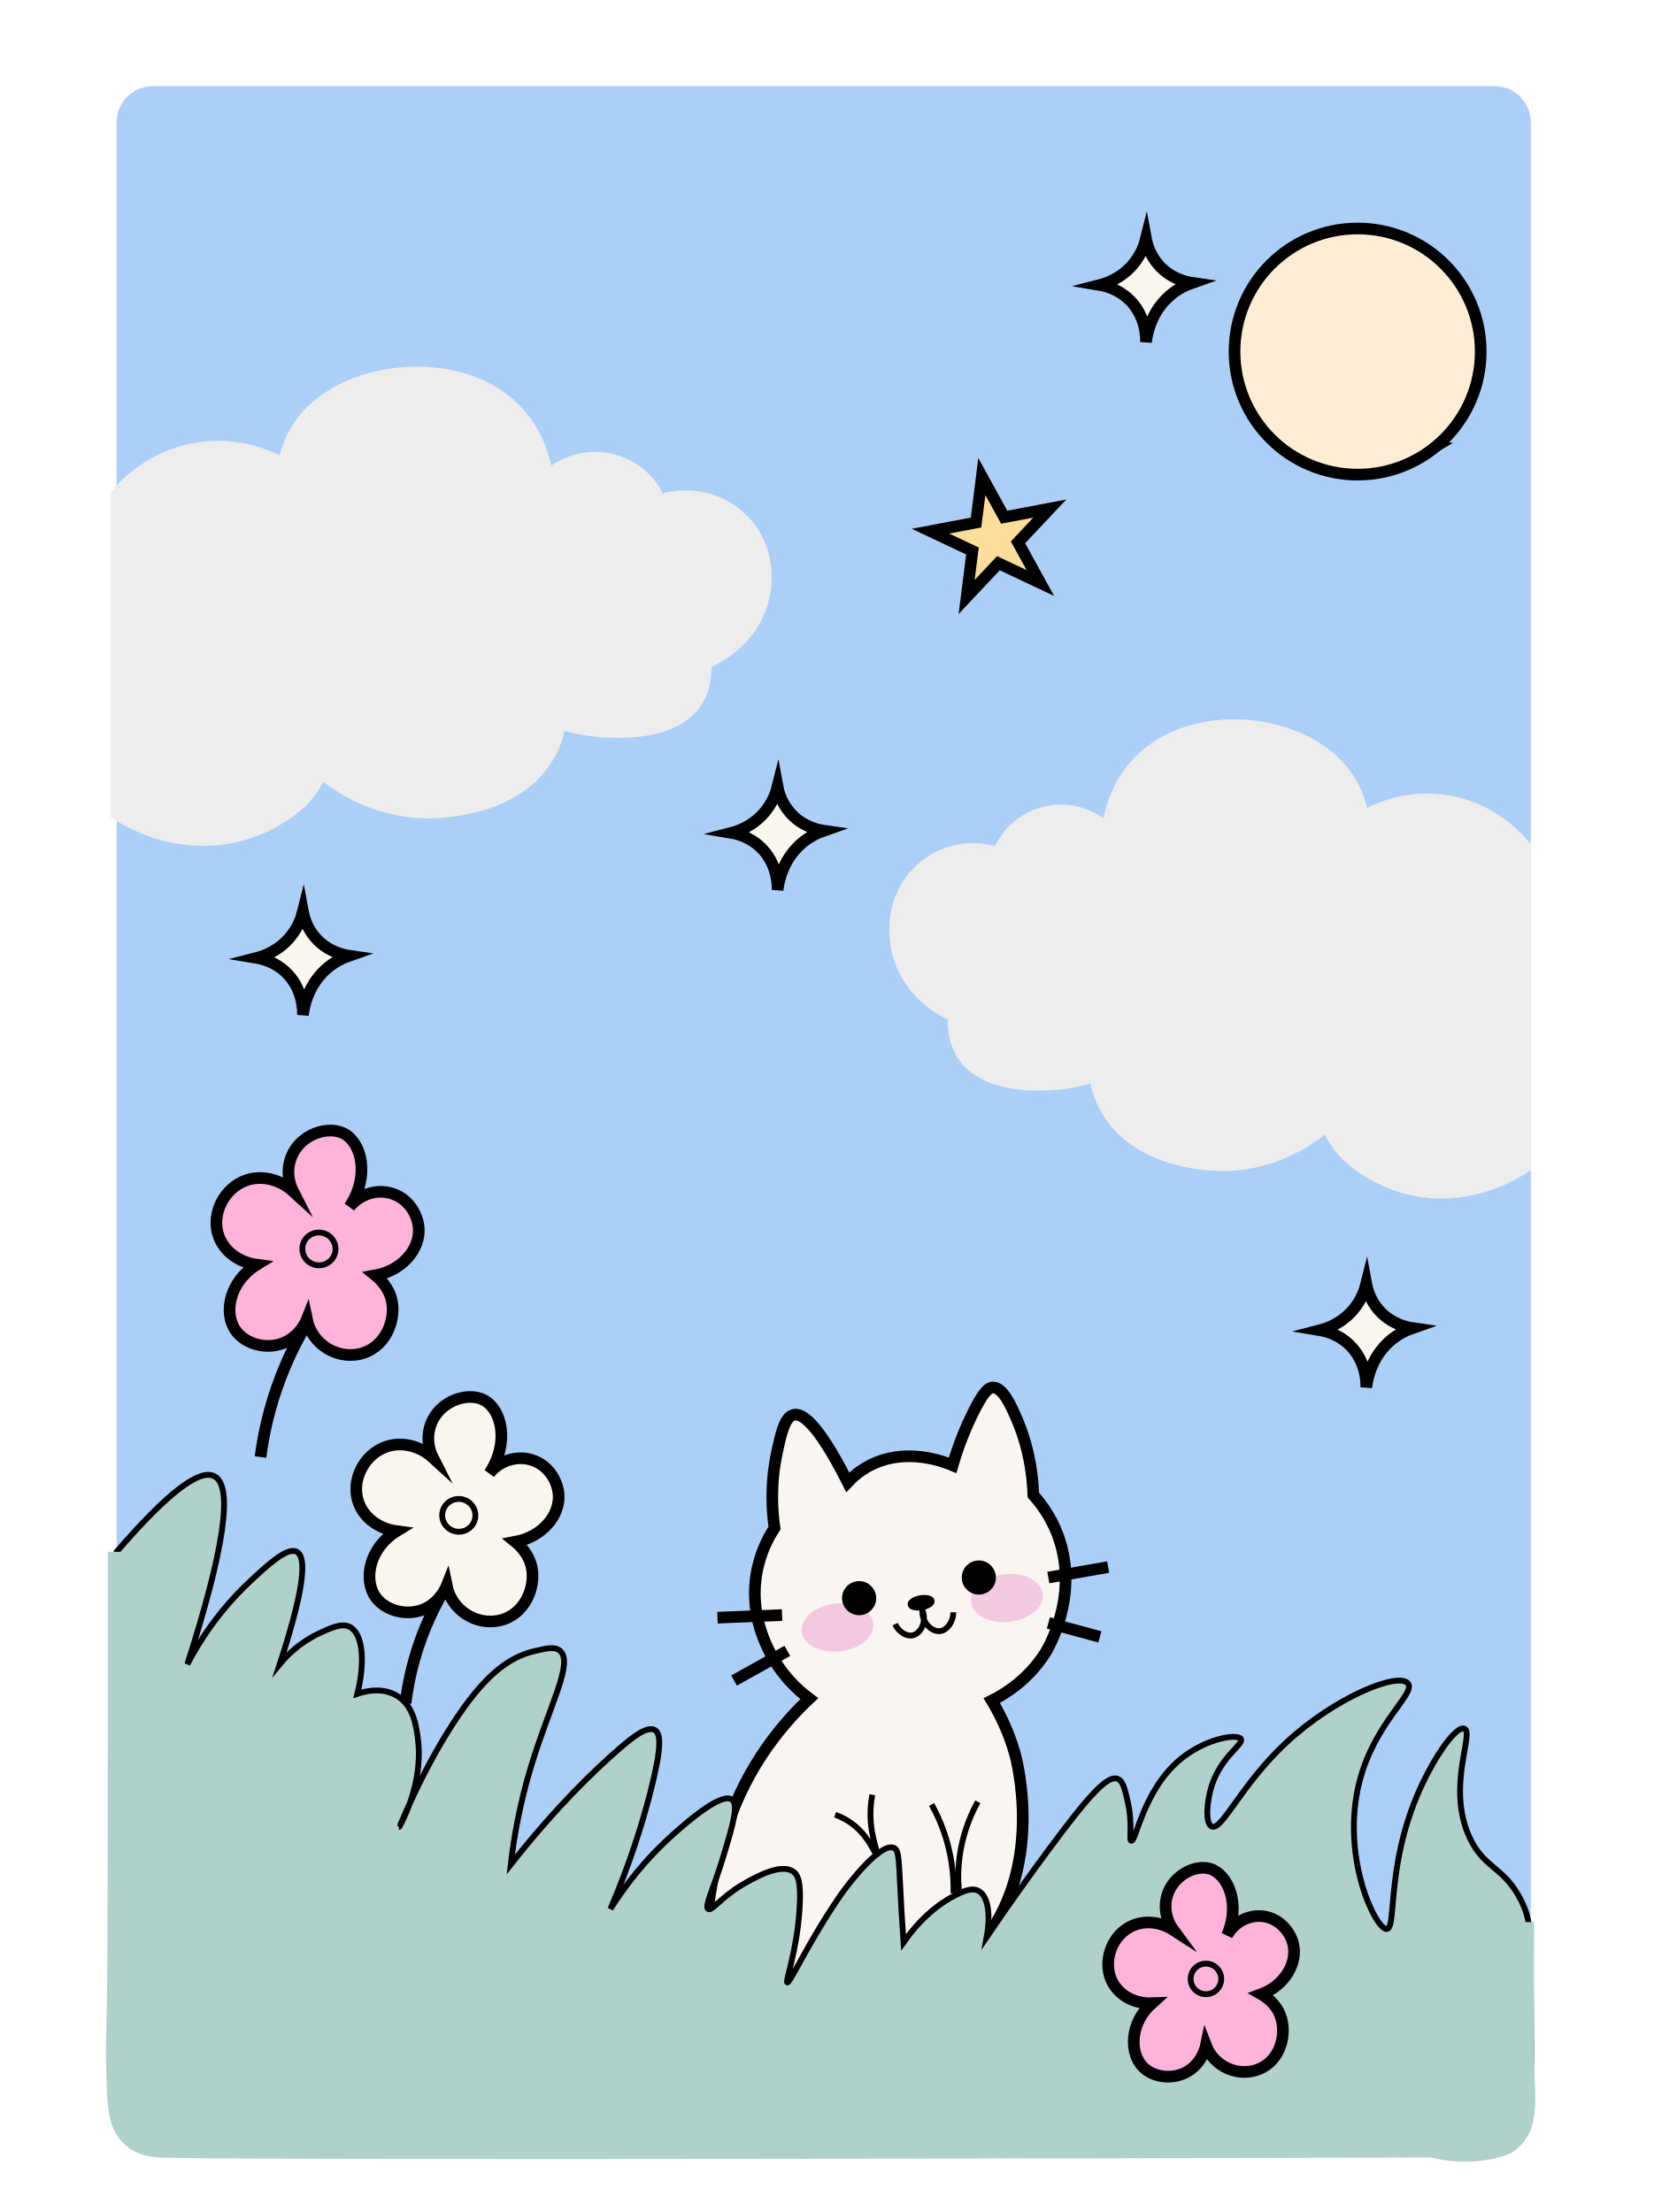
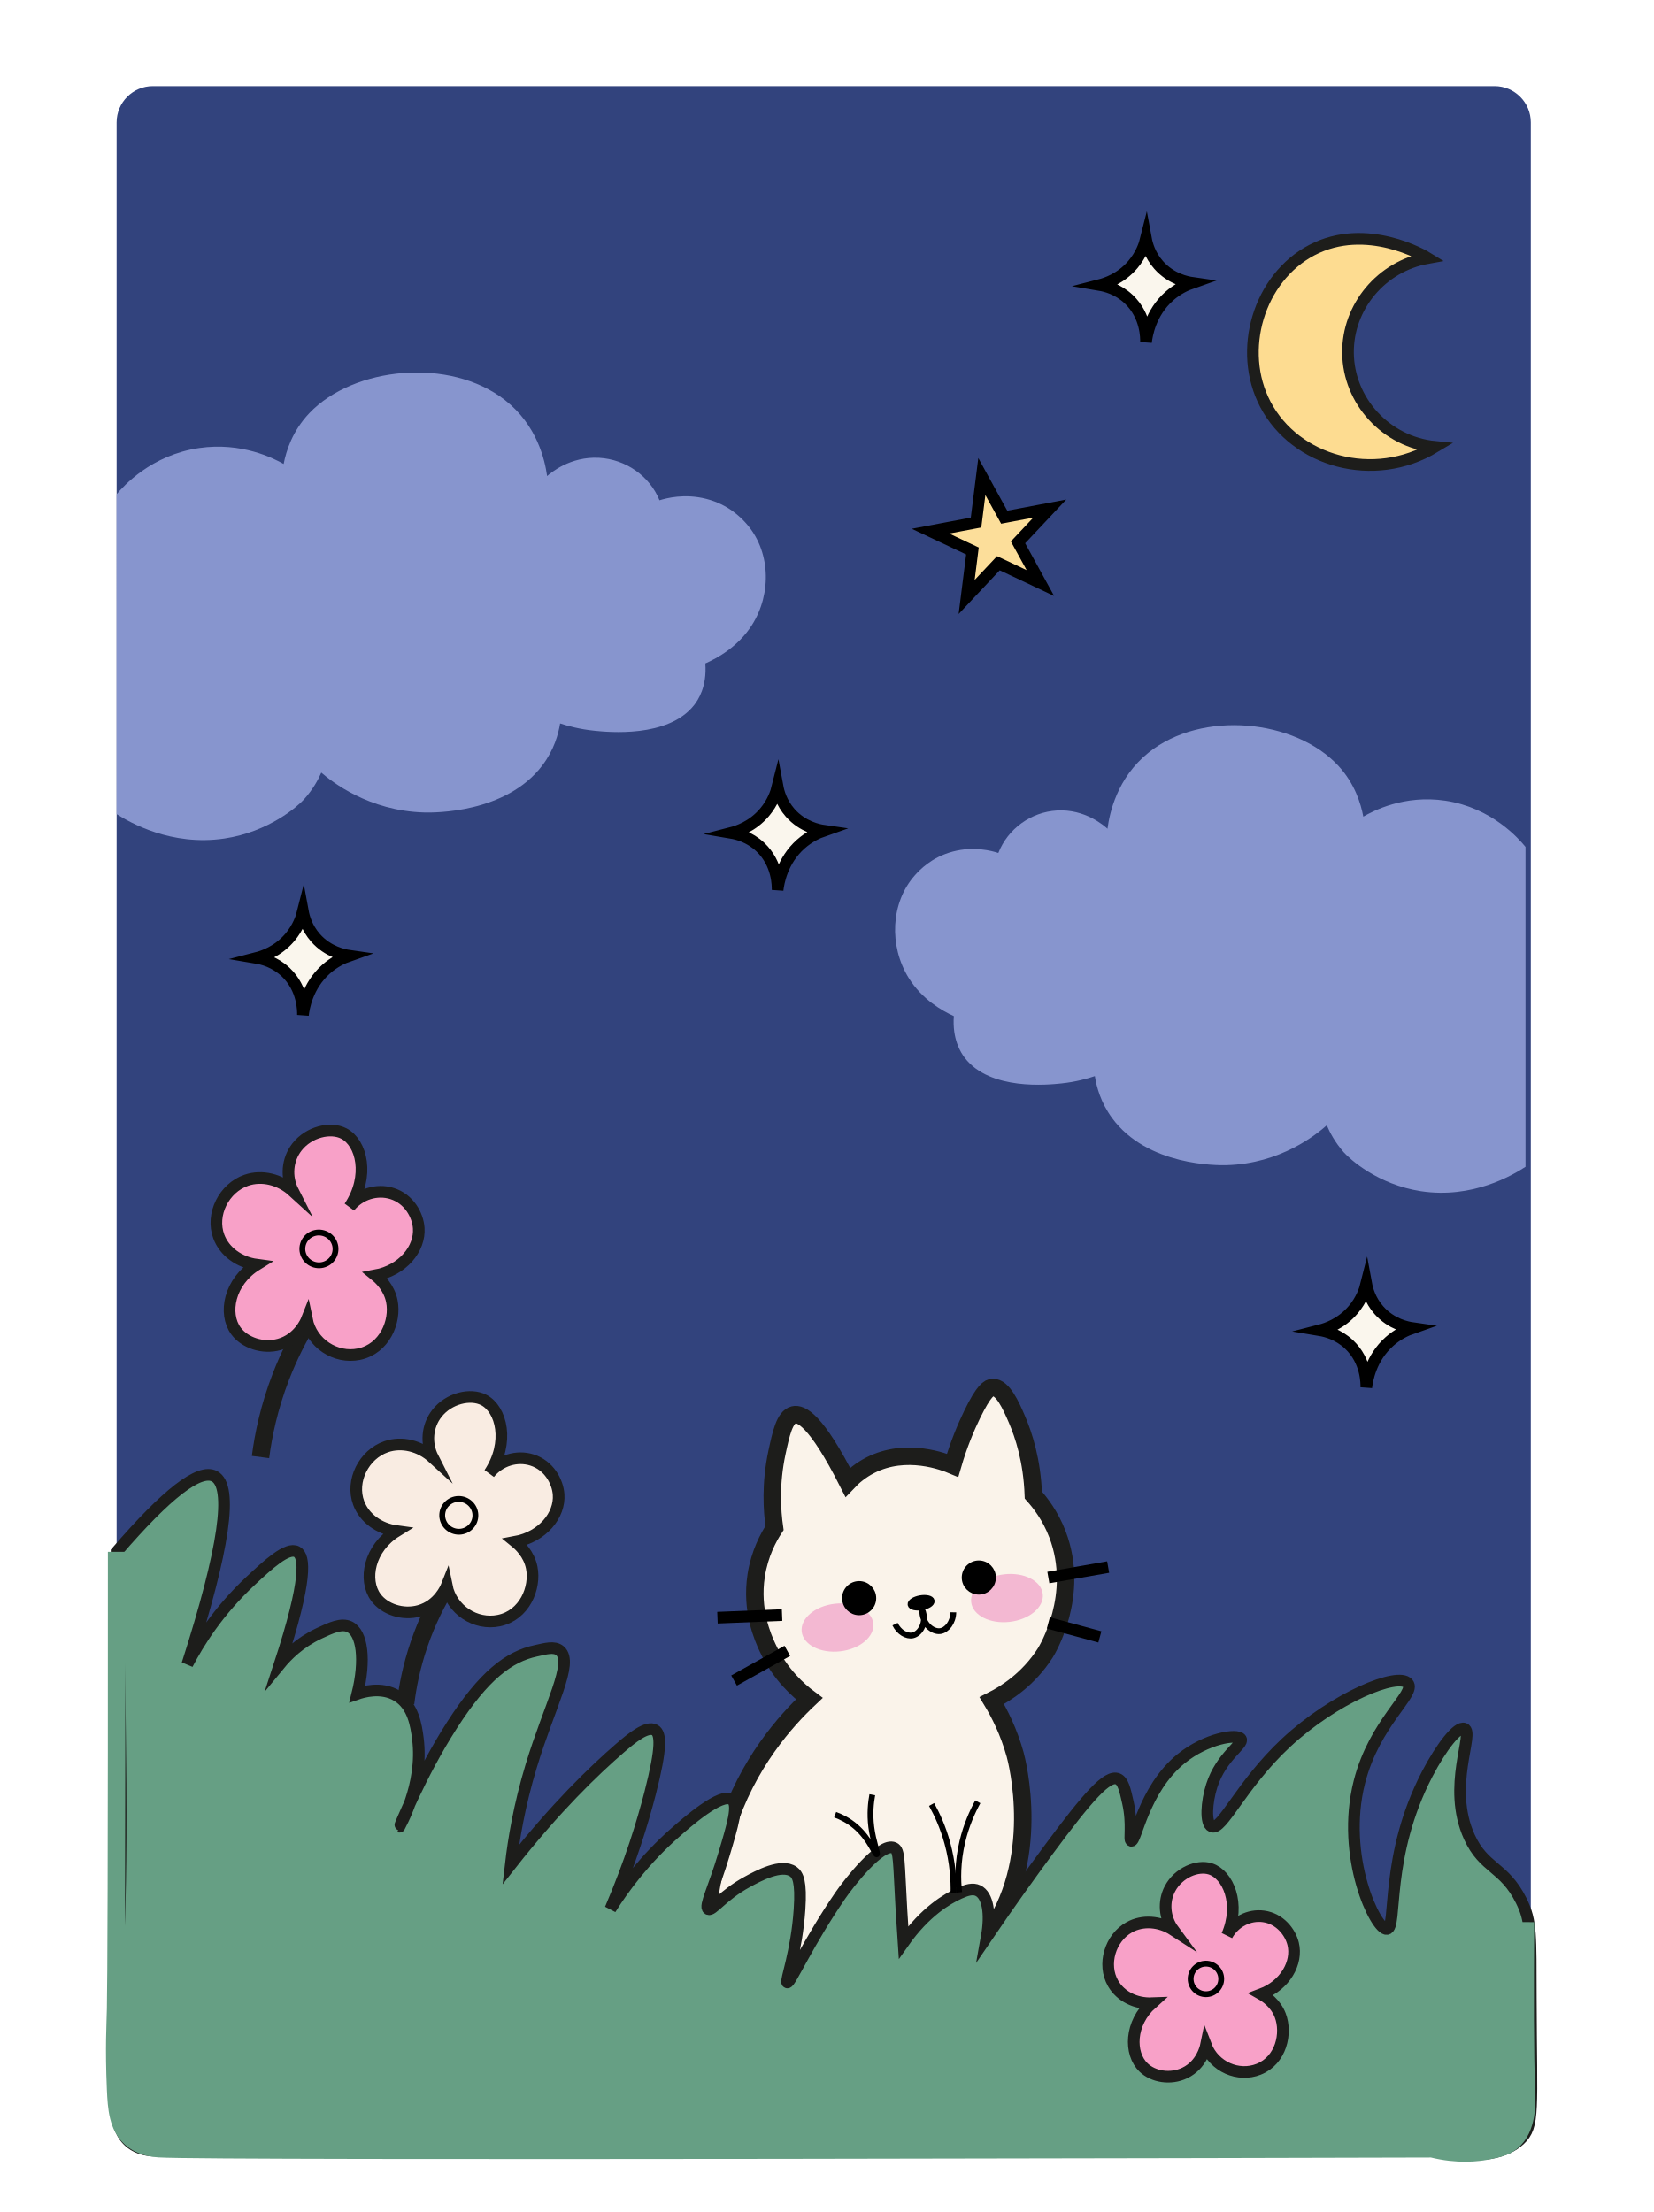
<svg xmlns="http://www.w3.org/2000/svg" version="1.1" id="Laag_1" x="0px" y="0px" viewBox="0 0 284 380" style="enable-background:new 0 0 284 380;" xml:space="preserve">
-   <path style="fill:#ACCFF7;" d="M26.259,14.8h230.44c3.441,0,6.23,2.789,6.23,6.23v342.19c0,3.441-2.789,6.23-6.23,6.23H26.259  c-3.441,0-6.23-2.789-6.23-6.23V21.03C20.029,17.589,22.818,14.8,26.259,14.8z" />
+   <path style="fill:#32437D;" d="M26.259,14.8h230.44c3.441,0,6.23,2.789,6.23,6.23v342.19c0,3.441-2.789,6.23-6.23,6.23H26.259  c-3.441,0-6.23-2.789-6.23-6.23V21.03C20.029,17.589,22.818,14.8,26.259,14.8z" />
  <g id="Laag_3_00000082361929929061878400000005117503201898153105_">
-     <path style="fill:#FAF5F0;stroke:#000000;stroke-width:2;stroke-miterlimit:10;" d="M139.001,291.808   c-1.789-1.332-5.006-4.117-7.17-8.769c-0.791-1.7-2.88-6.352-1.947-12.392c0.586-3.791,2.123-6.586,3.145-8.147   c-0.427-2.972-0.736-7.581,0.429-13.007c0.679-3.163,1.299-6.05,2.859-6.432c1.226-0.301,3.814,0.756,9.291,11.578   c0.941-0.999,2.202-2.067,3.848-2.912c6.208-3.189,12.787-0.58,14.163,0c1.078-3.705,2.335-6.631,3.344-8.707   c2.056-4.232,2.944-4.647,3.541-4.668c1.731-0.062,3.138,3.112,4.131,5.409c1.189,2.753,2.63,7.113,2.852,13.081   c1.179,1.311,2.935,3.563,4.147,6.748c3.97,10.432-1.796,19.887-2.089,20.348c-2.929,4.608-6.883,7.046-9.203,8.211   c1.309,2.161,2.909,5.281,4.014,9.251c0.283,1.017,4.835,18.403-4.884,31.368c-10.967,14.63-36.144,18.347-44.578,8.735   c-6.418-7.314-2.068-21.122-0.134-27.259C128.334,302.887,135.097,295.483,139.001,291.808z" />
-     <path style="fill:none;stroke:#000000;stroke-width:2;stroke-miterlimit:10;" d="M44.745,250.308   c0.49-3.795,1.476-8.564,3.498-13.802c1.419-3.675,3.045-6.795,4.589-9.347" />
-     <path style="fill:none;stroke:#000000;stroke-width:2;stroke-miterlimit:10;" d="M76.727,272.415   c-1.571,2.544-3.339,5.92-4.759,10.084c-1.303,3.821-1.965,7.281-2.305,10.084" />
-     <path style="fill:none;stroke:#000000;stroke-miterlimit:10;" d="M49.558,300.218c0.746,0.935,2.044,2.821,2.6,5.546   c0.454,2.226,0.225,4.09,0,5.2" />
-     <path style="fill:none;stroke:#000000;stroke-miterlimit:10;" d="M44.381,299.581c0.683,1.204,1.405,2.714,1.987,4.517   c0.917,2.838,1.154,5.368,1.174,7.227" />
-     <path style="fill:none;stroke:#000000;stroke-miterlimit:10;" d="M73.832,331.38c0.345,2.066,0.584,4.714,0.361,7.769   c-0.156,2.138-0.506,4.022-0.903,5.601" />
-     <path style="fill:none;stroke:#000000;stroke-miterlimit:10;" d="M80.878,330.657c0.128,1.968,0.115,4.506-0.361,7.408   c-0.469,2.859-1.25,5.238-1.987,7.046" />
-     <path style="fill:none;stroke:#000000;stroke-miterlimit:10;" d="M113.657,337.884c0.574,0.929,1.252,2.244,1.728,3.916   c0.579,2.034,0.634,3.806,0.576,5.018" />
-     <path style="fill:none;stroke:#000000;stroke-miterlimit:10;" d="M168.939,344.68c0.095,1.359,0.119,2.908,0,4.607   c-0.163,2.331-0.554,4.368-0.993,6.047" />
-     <path style="fill:none;stroke:#000000;stroke-miterlimit:10;" d="M171.819,352.886c1.037-0.878,2.37-2.193,3.599-4.031   c1.317-1.971,2.04-3.832,2.447-5.183" />
-     <path style="fill:none;stroke:#000000;stroke-miterlimit:10;" d="M238.187,344.68c0.727,0.983,1.655,2.477,2.303,4.463   c0.841,2.577,0.833,4.823,0.72,6.191" />
-     <path style="fill:none;stroke:#000000;stroke-miterlimit:10;" d="M247.074,345.68c-0.27,0.975-0.517,2.036-0.715,3.179   c-0.419,2.415-0.522,4.606-0.477,6.474" />
+     <path style="fill:#FAF3EA;stroke:#1D1D1B;stroke-width:3;stroke-miterlimit:10;" d="M139.001,291.808   c-1.789-1.332-5.006-4.117-7.17-8.769c-0.791-1.7-2.88-6.352-1.947-12.392c0.586-3.791,2.123-6.586,3.145-8.147   c-0.427-2.972-0.736-7.581,0.429-13.007c0.679-3.163,1.299-6.05,2.859-6.432c1.226-0.301,3.814,0.756,9.291,11.578   c0.941-0.999,2.202-2.067,3.848-2.912c6.208-3.189,12.787-0.58,14.163,0c1.078-3.705,2.335-6.631,3.344-8.707   c2.056-4.232,2.944-4.647,3.541-4.668c1.731-0.062,3.138,3.112,4.131,5.409c1.189,2.753,2.63,7.113,2.852,13.081   c1.179,1.311,2.935,3.563,4.147,6.748c3.97,10.432-1.796,19.887-2.089,20.348c-2.929,4.608-6.883,7.046-9.203,8.211   c1.309,2.161,2.909,5.281,4.014,9.251c0.283,1.017,4.835,18.403-4.884,31.368c-10.967,14.63-36.144,18.347-44.578,8.735   c-6.418-7.314-2.068-21.122-0.134-27.259C128.334,302.887,135.097,295.483,139.001,291.808z" />
+     <path style="fill:#FAF3EA;stroke:#1D1D1B;stroke-width:3;stroke-miterlimit:10;" d="M44.745,250.308   c0.49-3.795,1.476-8.564,3.498-13.802c1.419-3.675,3.045-6.795,4.589-9.347" />
+     <path style="fill:#FAF3EA;stroke:#1D1D1B;stroke-width:3;stroke-miterlimit:10;" d="M76.727,272.415   c-1.571,2.544-3.339,5.92-4.759,10.084c-1.303,3.821-1.965,7.281-2.305,10.084" />
+     <path style="fill:#FAF3EA;stroke:#1D1D1B;stroke-width:3;stroke-miterlimit:10;" d="M49.558,300.218   c0.746,0.935,2.044,2.821,2.6,5.546c0.454,2.226,0.225,4.09,0,5.2" />
+     <path style="fill:#FAF3EA;stroke:#1D1D1B;stroke-width:3;stroke-miterlimit:10;" d="M44.381,299.581   c0.683,1.204,1.405,2.714,1.987,4.517c0.917,2.838,1.154,5.368,1.174,7.227" />
+     <path style="fill:#FAF3EA;stroke:#1D1D1B;stroke-width:3;stroke-miterlimit:10;" d="M73.832,331.38   c0.345,2.066,0.584,4.714,0.361,7.769c-0.156,2.138-0.506,4.022-0.903,5.601" />
+     <path style="fill:#FAF3EA;stroke:#1D1D1B;stroke-width:3;stroke-miterlimit:10;" d="M80.878,330.657   c0.128,1.968,0.115,4.506-0.361,7.408c-0.469,2.859-1.25,5.238-1.987,7.046" />
+     <path style="fill:#FAF3EA;stroke:#1D1D1B;stroke-width:3;stroke-miterlimit:10;" d="M113.657,337.884   c0.574,0.929,1.252,2.244,1.728,3.916c0.579,2.034,0.634,3.806,0.576,5.018" />
+     <path style="fill:#FAF3EA;stroke:#1D1D1B;stroke-width:3;stroke-miterlimit:10;" d="M168.939,344.68   c0.095,1.359,0.119,2.908,0,4.607c-0.163,2.331-0.554,4.368-0.993,6.047" />
+     <path style="fill:#FAF3EA;stroke:#1D1D1B;stroke-width:3;stroke-miterlimit:10;" d="M171.819,352.886   c1.037-0.878,2.37-2.193,3.599-4.031c1.317-1.971,2.04-3.832,2.447-5.183" />
+     <path style="fill:#FAF3EA;stroke:#1D1D1B;stroke-width:3;stroke-miterlimit:10;" d="M238.187,344.68   c0.727,0.983,1.655,2.477,2.303,4.463c0.841,2.577,0.833,4.823,0.72,6.191" />
+     <path style="fill:#FAF3EA;stroke:#1D1D1B;stroke-width:3;stroke-miterlimit:10;" d="M247.074,345.68   c-0.27,0.975-0.517,2.036-0.715,3.179c-0.419,2.415-0.522,4.606-0.477,6.474" />
  </g>
  <g id="Laag_5">
-     <ellipse transform="matrix(0.9934 -0.1147 0.1147 0.9934 -31.1202 18.3445)" style="fill:#F2C9E0;" cx="143.847" cy="279.595" rx="6.188" ry="4.113" />
-     <ellipse transform="matrix(0.9934 -0.1147 0.1147 0.9934 -30.3477 21.6499)" style="fill:#F2C9E0;" cx="172.956" cy="274.535" rx="6.188" ry="4.113" />
+     <ellipse transform="matrix(0.9934 -0.1147 0.1147 0.9934 -31.1202 18.3445)" style="fill:#F3B8D2;" cx="143.847" cy="279.595" rx="6.188" ry="4.113" />
+     <ellipse transform="matrix(0.9934 -0.1147 0.1147 0.9934 -30.3477 21.6499)" style="fill:#F3B8D2;" cx="172.956" cy="274.535" rx="6.188" ry="4.113" />
  </g>
-   <path style="fill:#EDEDED;stroke:#EDEDED;stroke-width:2;stroke-miterlimit:10;" d="M20.029,84.904  c1.149-1.367,5.931-6.735,14.181-7.938c7.282-1.061,12.803,1.773,14.509,2.737c0.428-2.206,1.482-5.657,4.422-8.741  c7.595-7.967,24.11-9.637,33.587-2.236c5.553,4.337,6.869,10.366,7.241,13.057c0.558-0.496,3.958-3.417,8.939-3.134  c4.587,0.26,8.681,3.133,10.366,7.295c1.177-0.369,4.319-1.196,8.038-0.243c3.814,0.977,5.951,3.24,6.718,4.075  c4.328,4.715,4.601,12.157,1.107,17.626c-2.378,3.723-5.949,5.666-7.992,6.569c0.3,3.978-1.229,6.27-1.927,7.159  c-4.47,5.688-14.83,4.637-17.087,4.408c-2.596-0.263-4.654-0.84-5.928-1.259c-0.297,1.84-1.032,4.531-3.038,7.192  c-6.251,8.291-18.708,8.144-20.246,8.105c-9.614-0.246-15.992-5.351-17.735-6.847c-0.532,1.215-1.434,2.897-2.982,4.611  c-1.081,1.197-6.045,5.57-13.655,6.708c-9.157,1.369-16.335-2.806-18.516-4.192C20.029,121.538,20.029,103.221,20.029,84.904z" />
-   <path style="fill:#B0D0CC;stroke:#000000;stroke-miterlimit:10;" d="M20.029,266.589c8.628-10.022,14.23-14.348,16.808-12.979  c3.247,1.724,1.693,12.485-4.659,32.281c1.931-3.699,5.287-9.116,10.893-14.34c2.891-2.694,6.28-5.852,7.91-4.972  c1.397,0.755,1.852,4.667-2.938,19.32c1.196-1.455,3.381-3.717,6.78-5.308c1.998-0.935,3.814-1.785,5.198-1.13  c2.222,1.052,2.788,5.731,1.356,11.526c0.822-0.287,4.104-1.33,6.851,0.353c2.77,1.697,3.259,5.102,3.545,7.331  c1.045,8.131-3.221,15.118-3.164,15.142c0.062,0.026,3.494-8.83,9.008-17.428c5.475-8.538,9.787-11.809,14.439-12.797  c1.557-0.331,3.15-0.843,4.126,0c2.384,2.061-1.776,9.326-4.951,19.811c-2.052,6.776-3.014,12.654-3.507,16.915  c7.743-9.83,14.272-16.117,18.771-20.009c1.967-1.701,4.632-3.885,5.982-3.094c1.016,0.595,1.249,2.854-0.837,10.925  c-1.272,4.92-3.34,11.748-6.795,19.81c2.359-3.755,5.895-8.505,11.078-13.081c1.929-1.703,7.98-7.045,9.788-5.71  c1.19,0.879,0.148,4.359-1.391,9.503c-1.711,5.718-3.375,8.842-2.688,9.296c0.664,0.438,2.432-2.333,6.705-4.662  c1.874-1.022,5.905-3.22,7.938-1.751c0.75,0.542,1.368,1.684,1.051,6.46c-0.491,7.382-2.485,12.409-2.101,12.567  c0.458,0.189,3.556-6.862,9.105-14.941c1.383-2.014,6.96-9.225,9.222-8.171c0.951,0.443,0.788,2.106,1.284,10.739  c0.128,2.225,0.253,4.102,0.35,5.486c3.726-5.292,7.505-7.485,9.599-8.438c1.269-0.577,2.313-0.877,3.198-0.453  c1.67,0.8,2.219,3.915,1.486,7.976c4.117-6.054,7.726-11.055,10.479-14.78c7.024-9.503,10.263-13.11,12.037-12.388  c0.917,0.374,1.242,1.822,1.739,4.043c0.871,3.887,0.127,6.461,0.578,6.59c0.828,0.237,2.05-8.809,8.565-14.105  c4.313-3.506,9.695-4.35,10.271-3.382c0.536,0.903-3.37,2.934-5.01,8.016c-0.891,2.761-1.145,6.521,0,7.014  c1.774,0.763,5-7.13,12.716-14.34c8.423-7.87,19.321-12.237,20.972-10.25c1.454,1.748-5.718,6.66-8.329,16.936  c-3.274,12.887,2.842,25.484,4.72,25.265c1.823-0.212-0.443-12.49,6.941-26.653c2.393-4.59,5.191-8.212,6.358-7.766  c1.792,0.686-3.086,9.9,0.861,18.594c2.512,5.533,5.949,5.017,8.909,10.939c1.791,3.583,1.617,5.938,1.654,16.746  c0.066,19.391,0.662,21.979-1.907,24.366c-1.143,1.062-5.032,4.054-15.079,1.53c-73.228,0.103-146.456,0.205-219.684,0.308  c-1.013-0.053-2.492-0.291-3.768-1.277c-3.184-2.458-2.701-7.709-2.462-14.082c0.204-5.434-0.479-10.897,0-16.314  C20.754,329.578,21.112,310.641,20.029,266.589z" />
-   <path style="fill:#FDB3DA;stroke:#000000;stroke-width:2;stroke-miterlimit:10;" d="M201.544,331.562  c-1.545-2.092-1.774-4.86-0.592-7.101c1.442-2.733,4.69-4.131,6.953-3.403c3.009,0.969,5.213,6,2.845,11.416  c1.275-2.312,3.787-3.603,6.276-3.26c2.775,0.382,4.581,2.667,5.082,4.716c0.793,3.242-1.378,7.123-5.474,8.655  c0.746,0.423,2.454,1.535,3.255,3.625c1.183,3.089,0.159,7.728-3.706,9.265c-3.49,1.388-7.644-0.408-9.054-4.087  c-0.074,0.359-0.74,3.327-3.611,4.713c-2.469,1.191-5.456,0.675-7.114-0.938c-2.466-2.398-2.385-7.6,1.441-11.024  c-2.797,0.108-5.381-1.192-6.658-3.403c-1.887-3.268-0.509-7.824,2.773-9.647C196.237,329.823,199.165,330.022,201.544,331.562z" />
-   <path style="fill:#EDEDED;stroke:#EDEDED;stroke-width:2;stroke-miterlimit:10;" d="M262.019,145.49  c-1.116-1.367-5.759-6.735-13.771-7.938c-7.071-1.061-12.433,1.773-14.09,2.737c-0.416-2.206-1.439-5.657-4.294-8.741  c-7.375-7.967-23.412-9.637-32.615-2.236c-5.393,4.337-6.67,10.366-7.031,13.057c-0.542-0.496-3.843-3.417-8.68-3.134  c-4.454,0.26-8.429,3.133-10.066,7.295c-1.143-0.369-4.194-1.196-7.805-0.243c-3.704,0.977-5.778,3.24-6.523,4.075  c-4.203,4.715-4.468,12.157-1.075,17.626c2.31,3.723,5.776,5.666,7.761,6.569c-0.291,3.978,1.193,6.27,1.871,7.159  c4.341,5.688,14.401,4.637,16.593,4.408c2.521-0.263,4.519-0.84,5.757-1.259c0.289,1.84,1.002,4.531,2.95,7.192  c6.07,8.291,18.167,8.144,19.661,8.105c9.336-0.246,15.529-5.351,17.222-6.847c0.516,1.215,1.393,2.897,2.896,4.611  c1.049,1.197,5.87,5.57,13.259,6.708c8.892,1.369,15.862-2.806,17.98-4.192C262.019,182.124,262.019,163.807,262.019,145.49z" />
-   <path style="fill:#FDEDD5;stroke:#000000;stroke-width:2;stroke-miterlimit:10;" d="M245.209,44.321  c-0.526-0.325-10.489-6.27-19.884-1.357c-9.118,4.768-12.863,17.234-7.975,26.525c5.138,9.765,18.565,13.654,29.125,7.281  c-8.412-0.832-14.863-7.896-14.945-16.145C231.451,52.719,237.241,45.735,245.209,44.321z" />
+   <path style="fill:#8795CE;" d="M20.029,84.904c1.149-1.367,5.931-6.735,14.181-7.938c7.282-1.061,12.803,1.773,14.509,2.737  c0.428-2.206,1.482-5.657,4.422-8.741c7.595-7.967,24.11-9.637,33.587-2.236c5.553,4.337,6.869,10.366,7.241,13.057  c0.558-0.496,3.958-3.417,8.939-3.134c4.587,0.26,8.681,3.133,10.366,7.295c1.177-0.369,4.319-1.196,8.038-0.243  c3.814,0.977,5.951,3.24,6.718,4.075c4.328,4.715,4.601,12.157,1.107,17.626c-2.378,3.723-5.949,5.666-7.992,6.569  c0.3,3.978-1.229,6.27-1.927,7.159c-4.47,5.688-14.83,4.637-17.087,4.408c-2.596-0.263-4.654-0.84-5.928-1.259  c-0.297,1.84-1.032,4.531-3.038,7.192c-6.251,8.291-18.708,8.144-20.246,8.105c-9.614-0.246-15.992-5.351-17.735-6.847  c-0.532,1.215-1.434,2.897-2.982,4.611c-1.081,1.197-6.045,5.57-13.655,6.708c-9.157,1.369-16.335-2.806-18.516-4.192  C20.029,121.538,20.029,103.221,20.029,84.904z" />
+   <path style="fill:#669F84;stroke:#1D1D1B;stroke-width:2;stroke-miterlimit:10;" d="M20.029,266.589  c8.628-10.022,14.23-14.348,16.808-12.979c3.247,1.724,1.693,12.485-4.659,32.281c1.931-3.699,5.287-9.116,10.893-14.34  c2.891-2.694,6.28-5.852,7.91-4.972c1.397,0.755,1.852,4.667-2.938,19.32c1.196-1.455,3.381-3.717,6.78-5.308  c1.998-0.935,3.814-1.785,5.198-1.13c2.222,1.052,2.788,5.731,1.356,11.526c0.822-0.287,4.104-1.33,6.851,0.353  c2.77,1.697,3.259,5.102,3.545,7.331c1.045,8.131-3.221,15.118-3.164,15.142c0.062,0.026,3.494-8.83,9.008-17.428  c5.475-8.538,9.787-11.809,14.439-12.797c1.557-0.331,3.15-0.843,4.126,0c2.384,2.061-1.776,9.326-4.951,19.811  c-2.052,6.776-3.014,12.654-3.507,16.915c7.743-9.83,14.272-16.117,18.771-20.009c1.967-1.701,4.632-3.885,5.982-3.094  c1.016,0.595,1.249,2.854-0.837,10.925c-1.272,4.92-3.34,11.748-6.795,19.81c2.359-3.755,5.895-8.505,11.078-13.081  c1.929-1.703,7.98-7.045,9.788-5.71c1.19,0.879,0.148,4.359-1.391,9.503c-1.711,5.718-3.375,8.842-2.688,9.296  c0.664,0.438,2.432-2.333,6.705-4.662c1.874-1.022,5.905-3.22,7.938-1.751c0.75,0.542,1.368,1.684,1.051,6.46  c-0.491,7.382-2.485,12.409-2.101,12.567c0.458,0.189,3.556-6.862,9.105-14.941c1.383-2.014,6.96-9.225,9.222-8.171  c0.951,0.443,0.788,2.106,1.284,10.739c0.128,2.225,0.253,4.102,0.35,5.486c3.726-5.292,7.505-7.485,9.599-8.438  c1.269-0.577,2.313-0.877,3.198-0.453c1.67,0.8,2.219,3.915,1.486,7.976c4.117-6.054,7.726-11.055,10.479-14.78  c7.024-9.503,10.263-13.11,12.037-12.388c0.917,0.374,1.242,1.822,1.739,4.043c0.871,3.887,0.127,6.461,0.578,6.59  c0.828,0.237,2.05-8.809,8.565-14.105c4.313-3.506,9.695-4.35,10.271-3.382c0.536,0.903-3.37,2.934-5.01,8.016  c-0.891,2.761-1.145,6.521,0,7.014c1.774,0.763,5-7.13,12.716-14.34c8.423-7.87,19.321-12.237,20.972-10.25  c1.454,1.748-5.718,6.66-8.329,16.936c-3.274,12.887,2.842,25.484,4.72,25.265c1.823-0.212-0.443-12.49,6.941-26.653  c2.393-4.59,5.191-8.212,6.358-7.766c1.792,0.686-3.086,9.9,0.861,18.594c2.512,5.533,5.949,5.017,8.909,10.939  c1.791,3.583,1.617,5.938,1.654,16.746c0.066,19.391,0.662,21.979-1.907,24.366c-1.143,1.062-5.032,4.054-15.079,1.53  c-73.228,0.103-146.456,0.205-219.684,0.308c-1.013-0.053-2.492-0.291-3.768-1.277c-3.184-2.458-2.701-7.709-2.462-14.082  c0.204-5.434-0.479-10.897,0-16.314C20.754,329.578,21.112,310.641,20.029,266.589z" />
+   <path style="fill:#F8A1C8;stroke:#1D1D1B;stroke-width:2;stroke-miterlimit:10;" d="M201.544,331.562  c-1.545-2.092-1.774-4.86-0.592-7.101c1.442-2.733,4.69-4.131,6.953-3.403c3.009,0.969,5.213,6,2.845,11.416  c1.275-2.312,3.787-3.603,6.276-3.26c2.775,0.382,4.581,2.667,5.082,4.716c0.793,3.242-1.378,7.123-5.474,8.655  c0.746,0.423,2.454,1.535,3.255,3.625c1.183,3.089,0.159,7.728-3.706,9.265c-3.49,1.388-7.644-0.408-9.054-4.087  c-0.074,0.359-0.74,3.327-3.611,4.713c-2.469,1.191-5.456,0.675-7.114-0.938c-2.466-2.398-2.385-7.6,1.441-11.024  c-2.797,0.108-5.381-1.192-6.658-3.403c-1.887-3.268-0.509-7.824,2.773-9.647C196.237,329.823,199.165,330.022,201.544,331.562z" />
+   <path style="fill:#8795CE;" d="M262.019,145.49c-1.116-1.367-5.759-6.735-13.771-7.938c-7.071-1.061-12.433,1.773-14.09,2.737  c-0.416-2.206-1.439-5.657-4.294-8.741c-7.375-7.967-23.412-9.637-32.615-2.236c-5.393,4.337-6.67,10.366-7.031,13.057  c-0.542-0.496-3.843-3.417-8.68-3.134c-4.454,0.26-8.429,3.133-10.066,7.295c-1.143-0.369-4.194-1.196-7.805-0.243  c-3.704,0.977-5.778,3.24-6.523,4.075c-4.203,4.715-4.468,12.157-1.075,17.626c2.31,3.723,5.776,5.666,7.761,6.569  c-0.291,3.978,1.193,6.27,1.871,7.159c4.341,5.688,14.401,4.637,16.593,4.408c2.521-0.263,4.519-0.84,5.757-1.259  c0.289,1.84,1.002,4.531,2.95,7.192c6.07,8.291,18.167,8.144,19.661,8.105c9.336-0.246,15.529-5.351,17.222-6.847  c0.516,1.215,1.393,2.897,2.896,4.611c1.049,1.197,5.87,5.57,13.259,6.708c8.892,1.369,15.862-2.806,17.98-4.192  C262.019,182.124,262.019,163.807,262.019,145.49z" />
+   <path style="fill:#FDDC91;stroke:#1D1D1B;stroke-width:2;stroke-miterlimit:10;" d="M245.209,44.321  c-0.526-0.325-10.489-6.27-19.884-1.357c-9.118,4.768-12.863,17.234-7.975,26.525c5.138,9.765,18.565,13.654,29.125,7.281  c-8.412-0.832-14.863-7.896-14.945-16.145C231.451,52.719,237.241,45.735,245.209,44.321z" />
  <polygon style="fill:#FCDE9A;stroke:#000000;stroke-width:2;stroke-miterlimit:10;" points="178.692,100.157 171.481,96.755   166.028,102.556 167.025,94.652 159.815,91.25 167.642,89.768 168.639,81.865 172.479,88.852 180.306,87.369 174.852,93.17 " />
  <path style="fill:#FAF6ED;stroke:#000000;stroke-width:2;stroke-miterlimit:10;" d="M125.633,143.08  c1.004-0.258,3.593-1.067,5.674-3.523c1.427-1.684,2.003-3.42,2.25-4.413c0.163,0.884,0.634,2.75,2.163,4.487  c2.165,2.46,4.957,2.962,5.76,3.078c-1.059,0.369-2.527,1.041-3.943,2.299c-3.238,2.876-3.841,6.708-3.98,7.898  c0.018-0.654,0.064-4.519-2.954-7.379C128.709,143.734,126.563,143.238,125.633,143.08z" />
  <path style="fill:#FAF6ED;stroke:#000000;stroke-width:2;stroke-miterlimit:10;" d="M44.108,164.559  c1.004-0.258,3.593-1.067,5.674-3.523c1.427-1.684,2.003-3.42,2.25-4.413c0.163,0.884,0.634,2.75,2.163,4.487  c2.165,2.46,4.957,2.962,5.76,3.078c-1.059,0.369-2.527,1.041-3.943,2.299c-3.238,2.876-3.841,6.708-3.98,7.898  c0.018-0.654,0.064-4.519-2.954-7.379C47.185,165.213,45.039,164.716,44.108,164.559z" />
  <path style="fill:#FAF6ED;stroke:#000000;stroke-width:2;stroke-miterlimit:10;" d="M226.748,228.523  c1.004-0.258,3.593-1.067,5.674-3.523c1.427-1.684,2.003-3.42,2.25-4.413c0.163,0.884,0.634,2.75,2.163,4.487  c2.165,2.46,4.957,2.962,5.76,3.078c-1.059,0.369-2.527,1.041-3.943,2.299c-3.238,2.876-3.841,6.708-3.98,7.898  c0.018-0.654,0.064-4.519-2.954-7.379C229.824,229.176,227.679,228.68,226.748,228.523z" />
  <path style="fill:#FAF6ED;stroke:#000000;stroke-width:2;stroke-miterlimit:10;" d="M188.911,48.962  c1.004-0.258,3.593-1.067,5.674-3.523c1.427-1.684,2.003-3.42,2.25-4.413c0.163,0.884,0.634,2.75,2.163,4.487  c2.165,2.46,4.957,2.962,5.76,3.078c-1.059,0.369-2.527,1.041-3.943,2.299c-3.238,2.876-3.841,6.708-3.98,7.898  c0.018-0.654,0.064-4.519-2.954-7.379C191.987,49.616,189.841,49.119,188.911,48.962z" />
-   <path style="fill:#FDB3DA;stroke:#000000;stroke-width:2;stroke-miterlimit:10;" d="M50.345,204.659  c-1.272-2.496-1.012-5.464,0.663-7.614c2.042-2.622,5.774-3.499,8.063-2.31c3.044,1.58,4.483,7.305,0.96,12.59  c1.787-2.207,4.711-3.107,7.311-2.285c2.9,0.917,4.416,3.665,4.578,5.923c0.257,3.572-2.775,7.272-7.438,8.134  c0.721,0.585,2.346,2.076,2.821,4.432c0.702,3.483-1.241,8.196-5.658,9.106c-3.988,0.822-8.106-1.845-8.943-5.993  c-0.145,0.365-1.399,3.379-4.725,4.313c-2.86,0.803-5.962-0.296-7.442-2.307c-2.201-2.99-1.165-8.472,3.555-11.383  c-3.013-0.403-5.541-2.255-6.504-4.827c-1.423-3.803,0.884-8.362,4.729-9.682C44.984,201.84,48.081,202.591,50.345,204.659z" />
-   <path style="fill:#FAF6ED;stroke:#000000;stroke-width:2;stroke-miterlimit:10;" d="M74.37,250.432  c-1.272-2.496-1.012-5.464,0.663-7.614c2.042-2.622,5.774-3.499,8.063-2.31c3.044,1.58,4.483,7.305,0.96,12.59  c1.787-2.207,4.711-3.107,7.311-2.285c2.9,0.917,4.416,3.665,4.578,5.923c0.257,3.572-2.775,7.272-7.438,8.134  c0.721,0.585,2.346,2.076,2.821,4.432c0.702,3.483-1.241,8.196-5.658,9.106c-3.988,0.822-8.106-1.845-8.943-5.993  c-0.145,0.365-1.399,3.379-4.725,4.313c-2.86,0.803-5.962-0.296-7.442-2.307c-2.201-2.99-1.165-8.472,3.555-11.383  c-3.013-0.403-5.541-2.255-6.504-4.827c-1.423-3.803,0.884-8.362,4.729-9.682C69.009,247.614,72.106,248.365,74.37,250.432z" />
+   <path style="fill:#F8A1C8;stroke:#1D1D1B;stroke-width:2;stroke-miterlimit:10;" d="M50.345,204.659  c-1.272-2.496-1.012-5.464,0.663-7.614c2.042-2.622,5.774-3.499,8.063-2.31c3.044,1.58,4.483,7.305,0.96,12.59  c1.787-2.207,4.711-3.107,7.311-2.285c2.9,0.917,4.416,3.665,4.578,5.923c0.257,3.572-2.775,7.272-7.438,8.134  c0.721,0.585,2.346,2.076,2.821,4.432c0.702,3.483-1.241,8.196-5.658,9.106c-3.988,0.822-8.106-1.845-8.943-5.993  c-0.145,0.365-1.399,3.379-4.725,4.313c-2.86,0.803-5.962-0.296-7.442-2.307c-2.201-2.99-1.165-8.472,3.555-11.383  c-3.013-0.403-5.541-2.255-6.504-4.827c-1.423-3.803,0.884-8.362,4.729-9.682C44.984,201.84,48.081,202.591,50.345,204.659z" />
+   <path style="fill:#F9ECE2;stroke:#1D1D1B;stroke-width:2;stroke-miterlimit:10;" d="M74.37,250.432  c-1.272-2.496-1.012-5.464,0.663-7.614c2.042-2.622,5.774-3.499,8.063-2.31c3.044,1.58,4.483,7.305,0.96,12.59  c1.787-2.207,4.711-3.107,7.311-2.285c2.9,0.917,4.416,3.665,4.578,5.923c0.257,3.572-2.775,7.272-7.438,8.134  c0.721,0.585,2.346,2.076,2.821,4.432c0.702,3.483-1.241,8.196-5.658,9.106c-3.988,0.822-8.106-1.845-8.943-5.993  c-0.145,0.365-1.399,3.379-4.725,4.313c-2.86,0.803-5.962-0.296-7.442-2.307c-2.201-2.99-1.165-8.472,3.555-11.383  c-3.013-0.403-5.541-2.255-6.504-4.827c-1.423-3.803,0.884-8.362,4.729-9.682C69.009,247.614,72.106,248.365,74.37,250.432z" />
  <ellipse transform="matrix(0.1702 -0.9854 0.9854 0.1702 -165.9631 232.0166)" style="fill:none;stroke:#000000;stroke-width:1;stroke-miterlimit:10;" cx="54.782" cy="214.551" rx="2.816" ry="2.852" />
  <ellipse transform="matrix(0.1702 -0.9854 0.9854 0.1702 -191.1307 293.6702)" style="fill:none;stroke:#000000;stroke-width:1;stroke-miterlimit:10;" cx="78.806" cy="260.322" rx="2.816" ry="2.852" />
  <circle style="fill:none;stroke:#000000;stroke-miterlimit:10;" cx="207.129" cy="339.958" r="2.626" />
  <g id="Laag_4_00000179646566517735142040000008708878743996856963_">
    <line style="fill:none;stroke:#000000;stroke-width:2;stroke-miterlimit:10;" x1="134.329" y1="277.452" x2="123.233" y2="277.902" />
    <line style="fill:none;stroke:#000000;stroke-width:2;stroke-miterlimit:10;" x1="135.229" y1="283.6" x2="126.082" y2="288.699" />
    <line style="fill:none;stroke:#000000;stroke-width:2;stroke-miterlimit:10;" x1="180.064" y1="271.005" x2="190.333" y2="269.205" />
    <line style="fill:none;stroke:#000000;stroke-width:2;stroke-miterlimit:10;" x1="180.064" y1="278.802" x2="188.911" y2="281.201" />
    <path style="fill:none;stroke:#000000;stroke-miterlimit:10;" d="M160.007,309.992c0.924,1.662,1.949,3.876,2.699,6.598   c0.948,3.441,1.116,6.464,1.065,8.653" />
    <path style="fill:none;stroke:#000000;stroke-miterlimit:10;" d="M167.947,309.527c-0.955,1.745-1.986,4.052-2.649,6.837   c-0.839,3.521-0.791,6.55-0.552,8.727" />
    <path style="fill:none;stroke:#000000;stroke-miterlimit:10;" d="M149.824,308.321c-0.244,1.305-0.464,3.233-0.177,5.513   c0.328,2.609,1.188,4.622,0.943,4.724c-0.278,0.116-1.123-2.589-3.573-4.724c-1.282-1.117-2.608-1.734-3.575-2.088" />
    <circle style="stroke:#000000;stroke-miterlimit:10;" cx="147.564" cy="274.547" r="2.432" />
    <circle style="stroke:#000000;stroke-miterlimit:10;" cx="168.121" cy="271.005" r="2.432" />
    <ellipse transform="matrix(0.985 -0.1726 0.1726 0.985 -45.148 31.4381)" style="stroke:#000000;stroke-width:1;stroke-miterlimit:10;" cx="158.205" cy="275.334" rx="1.844" ry="0.785" />
    <path style="fill:none;stroke:#000000;stroke-miterlimit:10;" d="M153.735,279.013c0.668,1.387,1.997,2.148,3.029,1.928   c1.34-0.286,2.494-2.289,1.646-4.396c-0.098,2.316,1.711,3.846,3.082,3.662c1.123-0.151,2.223-1.488,2.249-3.227" />
  </g>
-   <g id="Laag_2_00000094618584456734138220000016027889687251887232_">
-     <path style="fill:none;stroke:#B0D0CC;stroke-width:3;stroke-miterlimit:10;" d="M20.029,266.589   c0.012,54.762-0.077,73.298-0.175,78.522c-0.054,2.84-0.316,6.469,0,13.807c0.14,3.263,0.379,6.387,2.574,8.375   c1.788,1.62,4.09,1.776,4.912,1.832c8.765,0.595,203.039,0.06,218.605,0.016c4.422,1.104,7.836,0.712,9.801,0.309   c1.611-0.33,2.814-0.591,3.923-1.51c2.795-2.316,2.582-6.812,2.504-8.824c-0.258-6.616-0.225-16.341-0.166-28.92" />
-     <path style="fill:none;stroke:#B0D0CC;stroke-width:3;stroke-miterlimit:10;" d="M20.029,140.451" />
+   <g id="Laag_2_00000127735426937171287970000017124175571315012516_">
+     <path style="fill:none;stroke:#669F84;stroke-width:3;stroke-miterlimit:10;" d="M20.029,266.589   c0.012,54.762-0.077,73.298-0.175,78.522c-0.054,2.84-0.316,6.469,0,13.807c0.14,3.263,0.379,6.387,2.574,8.375   c1.788,1.62,4.09,1.776,4.912,1.832c8.765,0.595,203.039,0.06,218.605,0.016c4.422,1.104,7.836,0.712,9.801,0.309   c1.611-0.33,2.814-0.591,3.923-1.51c2.795-2.316,2.582-6.812,2.504-8.824c-0.258-6.616-0.225-16.341-0.166-28.92" />
+     <path style="fill:none;stroke:#669F84;stroke-width:3;stroke-miterlimit:10;" d="M20.029,140.451" />
  </g>
-   <circle style="fill:#FDEDD5;stroke:#000000;stroke-width:2;stroke-miterlimit:10;" cx="233.183" cy="60.394" r="21.142" />
</svg>
